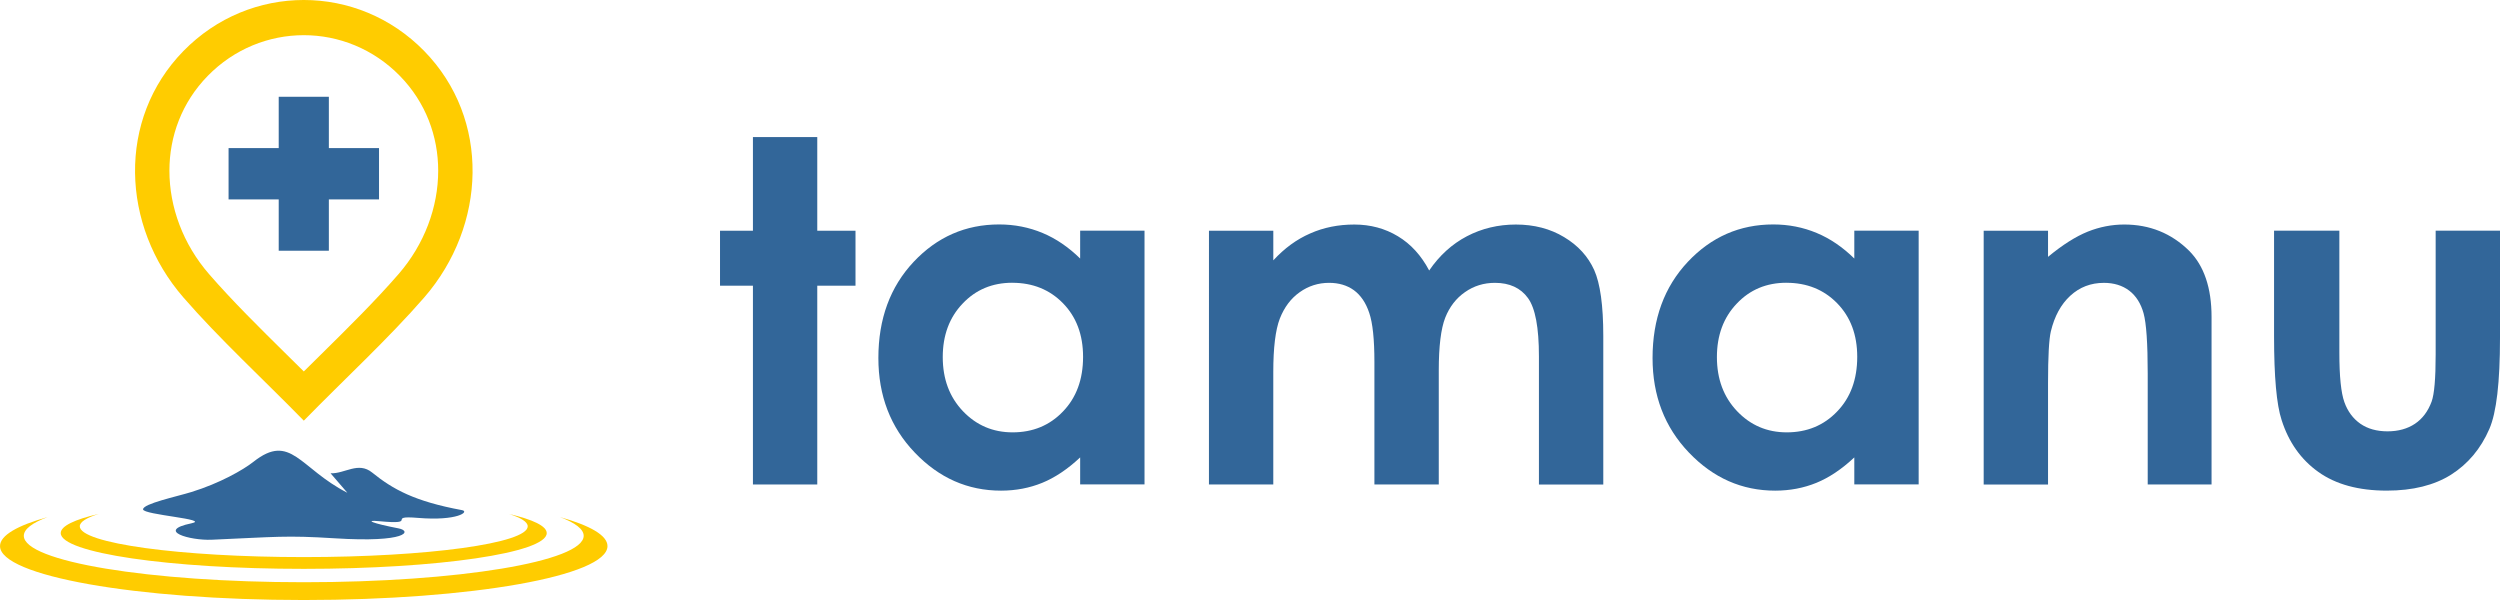
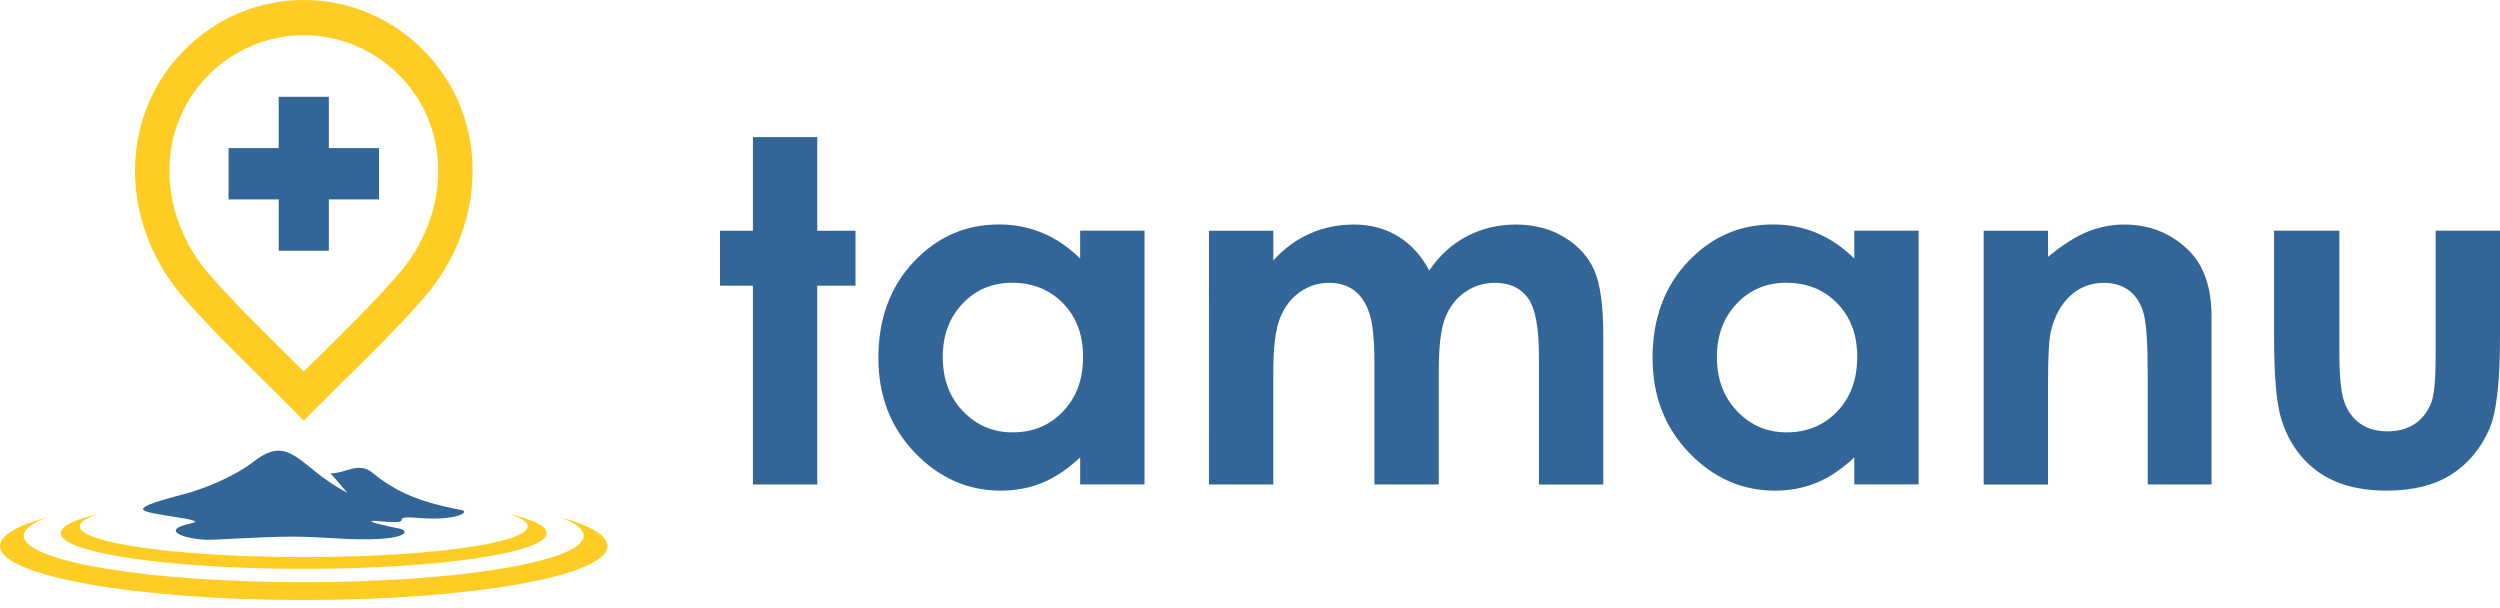
<svg xmlns="http://www.w3.org/2000/svg" fill="none" height="34" viewBox="0 0 140 34" width="140">
-   <path clip-rule="evenodd" d="m15.608 5.419h2.808v2.874h2.809v2.874h-2.809v2.874h-2.808v-2.874h-2.808v-2.874h2.808z" fill="#326699" fill-rule="evenodd" />
-   <path clip-rule="evenodd" d="m9.487 9.56c0 2.038.764 4.113 2.22 5.789 1.307 1.506 2.821 2.999 4.334 4.492l.972.96.972-.96c1.513-1.494 3.027-2.987 4.334-4.492 1.455-1.677 2.22-3.752 2.22-5.789 0-1.926-.693-3.824-2.145-5.309-1.485-1.52-3.434-2.281-5.381-2.281-1.948 0-3.896.761-5.381 2.281-1.451 1.485-2.145 3.383-2.145 5.309zm7.526 13.998c-2.247-2.3-4.746-4.6-6.742-6.9-3.498-4.029-3.724-9.989 0-13.8 3.724-3.811 9.761-3.811 13.485 0 3.724 3.811 3.497 9.77 0 13.8-1.997 2.3-4.495 4.599-6.743 6.9z" fill="#fc0" fill-rule="evenodd" />
-   <path clip-rule="evenodd" d="m19.451 27.594-.939-1.09c.8.033 1.547-.674 2.329-.041 1.162.94 2.377 1.614 5.03 2.104.439.081-.243.619-2.462.435-1.866-.155.149.406-2.197.183-.816-.077-.379.117 1.112.405.747.144.483.812-3.577.555-2.755-.174-3.276-.077-6.893.08-1.215.052-3.152-.502-1.137-.919 1.111-.229-2.706-.473-2.706-.782 0-.318 1.88-.714 2.716-.973 1.575-.489 2.878-1.227 3.468-1.692 2.092-1.65 2.577.367 5.255 1.735z" fill="#326699" fill-rule="evenodd" />
-   <path clip-rule="evenodd" d="m31.358 28.957c1.685.469 2.661 1.025 2.661 1.623 0 1.669-7.616 3.021-17.009 3.021-9.394 0-17.009-1.352-17.009-3.021 0-.597.977-1.154 2.661-1.623-.853.321-1.328.675-1.328 1.048 0 1.436 7.019 2.6 15.676 2.6 8.658 0 15.676-1.164 15.676-2.6 0-.373-.474-.728-1.328-1.048z" fill="#fc0" fill-rule="evenodd" />
-   <path clip-rule="evenodd" d="m28.489 28.779c1.347.311 2.128.68 2.128 1.075 0 1.106-6.093 2.002-13.608 2.002-7.515 0-13.608-.896-13.608-2.002 0-.395.781-.764 2.129-1.075-.682.213-1.062.448-1.062.695 0 .952 5.615 1.723 12.542 1.723 6.927 0 12.542-.771 12.542-1.723 0-.247-.38-.482-1.062-.695z" fill="#fc0" fill-rule="evenodd" />
+   <g clip-rule="evenodd" fill-rule="evenodd">
+     <path d="m15.608 5.419h2.808v2.874h2.809v2.874h-2.809v2.874h-2.808v-2.874h-2.808v-2.874h2.808z" fill="#326699" />
+     <path d="m9.487 9.56c0 2.038.764 4.113 2.22 5.789 1.307 1.506 2.821 2.999 4.334 4.492l.972.96.972-.96c1.513-1.494 3.027-2.987 4.334-4.492 1.455-1.677 2.22-3.752 2.22-5.789 0-1.926-.693-3.824-2.145-5.309-1.485-1.52-3.434-2.281-5.381-2.281-1.948 0-3.896.761-5.381 2.281-1.451 1.485-2.145 3.383-2.145 5.309zm7.526 13.998c-2.247-2.3-4.746-4.6-6.742-6.9-3.498-4.029-3.724-9.989 0-13.8 3.724-3.811 9.761-3.811 13.485 0 3.724 3.811 3.497 9.77 0 13.8-1.997 2.3-4.495 4.599-6.743 6.9z" fill="#ffcc24" />
+     <path d="m19.451 27.594-.939-1.09c.8.033 1.547-.674 2.329-.041 1.162.94 2.377 1.614 5.03 2.104.439.081-.243.619-2.462.435-1.866-.155.149.406-2.197.183-.816-.077-.379.117 1.112.405.747.144.483.812-3.577.555-2.755-.174-3.276-.077-6.893.08-1.215.052-3.152-.502-1.137-.919 1.111-.229-2.706-.473-2.706-.782 0-.318 1.88-.714 2.716-.973 1.575-.489 2.878-1.227 3.468-1.692 2.092-1.65 2.577.367 5.255 1.735z" fill="#326699" />
+     <path d="m31.358 28.957c1.685.469 2.661 1.025 2.661 1.623 0 1.669-7.616 3.021-17.009 3.021-9.394 0-17.009-1.352-17.009-3.021 0-.597.977-1.154 2.661-1.623-.853.321-1.328.675-1.328 1.048 0 1.436 7.019 2.6 15.676 2.6 8.658 0 15.676-1.164 15.676-2.6 0-.373-.474-.728-1.328-1.048z" fill="#ffcc24" />
+     <path d="m28.489 28.779c1.347.311 2.128.68 2.128 1.075 0 1.106-6.093 2.002-13.608 2.002-7.515 0-13.608-.896-13.608-2.002 0-.395.781-.764 2.129-1.075-.682.213-1.062.448-1.062.695 0 .952 5.615 1.723 12.542 1.723 6.927 0 12.542-.771 12.542-1.723 0-.247-.38-.482-1.062-.695z" fill="#ffcc24" />
+   </g>
  <g fill="#326699">
    <path d="m42.164 7.676h3.603v5.245h2.141v3.078h-2.141v11.132h-3.603v-11.132h-1.843v-3.078h1.843z" />
    <path d="m56.691 15.834c-1.12 0-2.05.388-2.786 1.169-.74.776-1.111 1.775-1.111 2.993 0 1.227.375 2.235 1.129 3.029.754.79 1.68 1.187 2.782 1.187 1.133 0 2.077-.388 2.822-1.169.749-.776 1.125-1.797 1.125-3.06 0-1.236-.376-2.234-1.125-3.002-.745-.762-1.694-1.145-2.836-1.145zm3.798-2.918h3.604v14.211h-3.604v-1.512c-.705.661-1.414 1.133-2.123 1.423-.709.29-1.481.438-2.308.438-1.865 0-3.473-.71-4.832-2.133-1.359-1.419-2.037-3.184-2.037-5.294 0-2.19.66-3.984 1.974-5.384 1.314-1.396 2.909-2.096 4.787-2.096.867 0 1.675.161 2.434.478.758.316 1.458.797 2.104 1.431z" />
    <path d="m67.702 12.921h3.603v1.659c.619-.673 1.305-1.177 2.064-1.506.753-.336 1.58-.5 2.474-.5.899 0 1.716.219 2.439.656.727.436 1.309 1.079 1.752 1.918.573-.839 1.278-1.481 2.113-1.918.836-.437 1.752-.656 2.741-.656 1.025 0 1.928.236 2.705.706.782.468 1.337 1.083 1.68 1.837.339.758.511 1.989.511 3.693v8.322h-3.604v-7.181c0-1.606-.203-2.694-.614-3.26-.411-.567-1.03-.852-1.848-.852-.627 0-1.187.174-1.68.521-.496.344-.867.826-1.107 1.436-.238.612-.36 1.593-.36 2.949v6.386h-3.604v-6.855c0-1.267-.095-2.185-.289-2.752-.189-.571-.478-.99-.858-1.271-.383-.277-.849-.414-1.391-.414-.605 0-1.155.174-1.648.526-.497.352-.862.844-1.111 1.476-.244.633-.366 1.632-.366 2.993v6.297h-3.603z" />
    <path d="m100.044 15.834c-1.12 0-2.051.388-2.786 1.169-.741.776-1.111 1.775-1.111 2.993 0 1.227.375 2.235 1.129 3.029.753.79 1.679 1.187 2.781 1.187 1.134 0 2.077-.388 2.823-1.169.75-.776 1.125-1.797 1.125-3.06 0-1.236-.375-2.234-1.125-3.002-.746-.762-1.694-1.145-2.836-1.145zm3.797-2.918h3.604v14.211h-3.604v-1.512c-.704.661-1.413 1.133-2.122 1.423-.71.29-1.48.438-2.308.438-1.864 0-3.472-.71-4.832-2.133-1.358-1.419-2.036-3.184-2.036-5.294 0-2.19.659-3.984 1.973-5.384 1.314-1.396 2.909-2.096 4.786-2.096.868 0 1.677.161 2.434.478.76.316 1.459.797 2.105 1.431z" />
    <path d="m111.086 12.921h3.604v1.463c.816-.678 1.563-1.145 2.226-1.413.663-.264 1.345-.398 2.042-.398 1.425 0 2.641.491 3.634 1.472.835.839 1.255 2.074 1.255 3.707v9.379h-3.575v-6.212c0-1.694-.078-2.818-.231-3.372-.154-.557-.425-.981-.804-1.271-.383-.29-.859-.436-1.418-.436-.731 0-1.359.24-1.883.722-.524.482-.886 1.151-1.089 1.998-.104.446-.157 1.405-.157 2.882v5.69h-3.604z" />
    <path d="m127.347 12.917h3.657v6.833c0 1.329.095 2.252.281 2.769.185.518.482.919.894 1.209.411.285.921.427 1.522.427s1.115-.143 1.535-.423c.421-.281.732-.696.935-1.244.149-.41.226-1.285.226-2.622v-6.95h3.603v6.013c0 2.48-.198 4.175-.595 5.089-.483 1.115-1.203 1.967-2.145 2.564-.944.594-2.145.893-3.6.893-1.581 0-2.853-.349-3.83-1.044-.976-.696-1.662-1.664-2.059-2.908-.284-.861-.424-2.426-.424-4.697z" />
  </g>
</svg>
